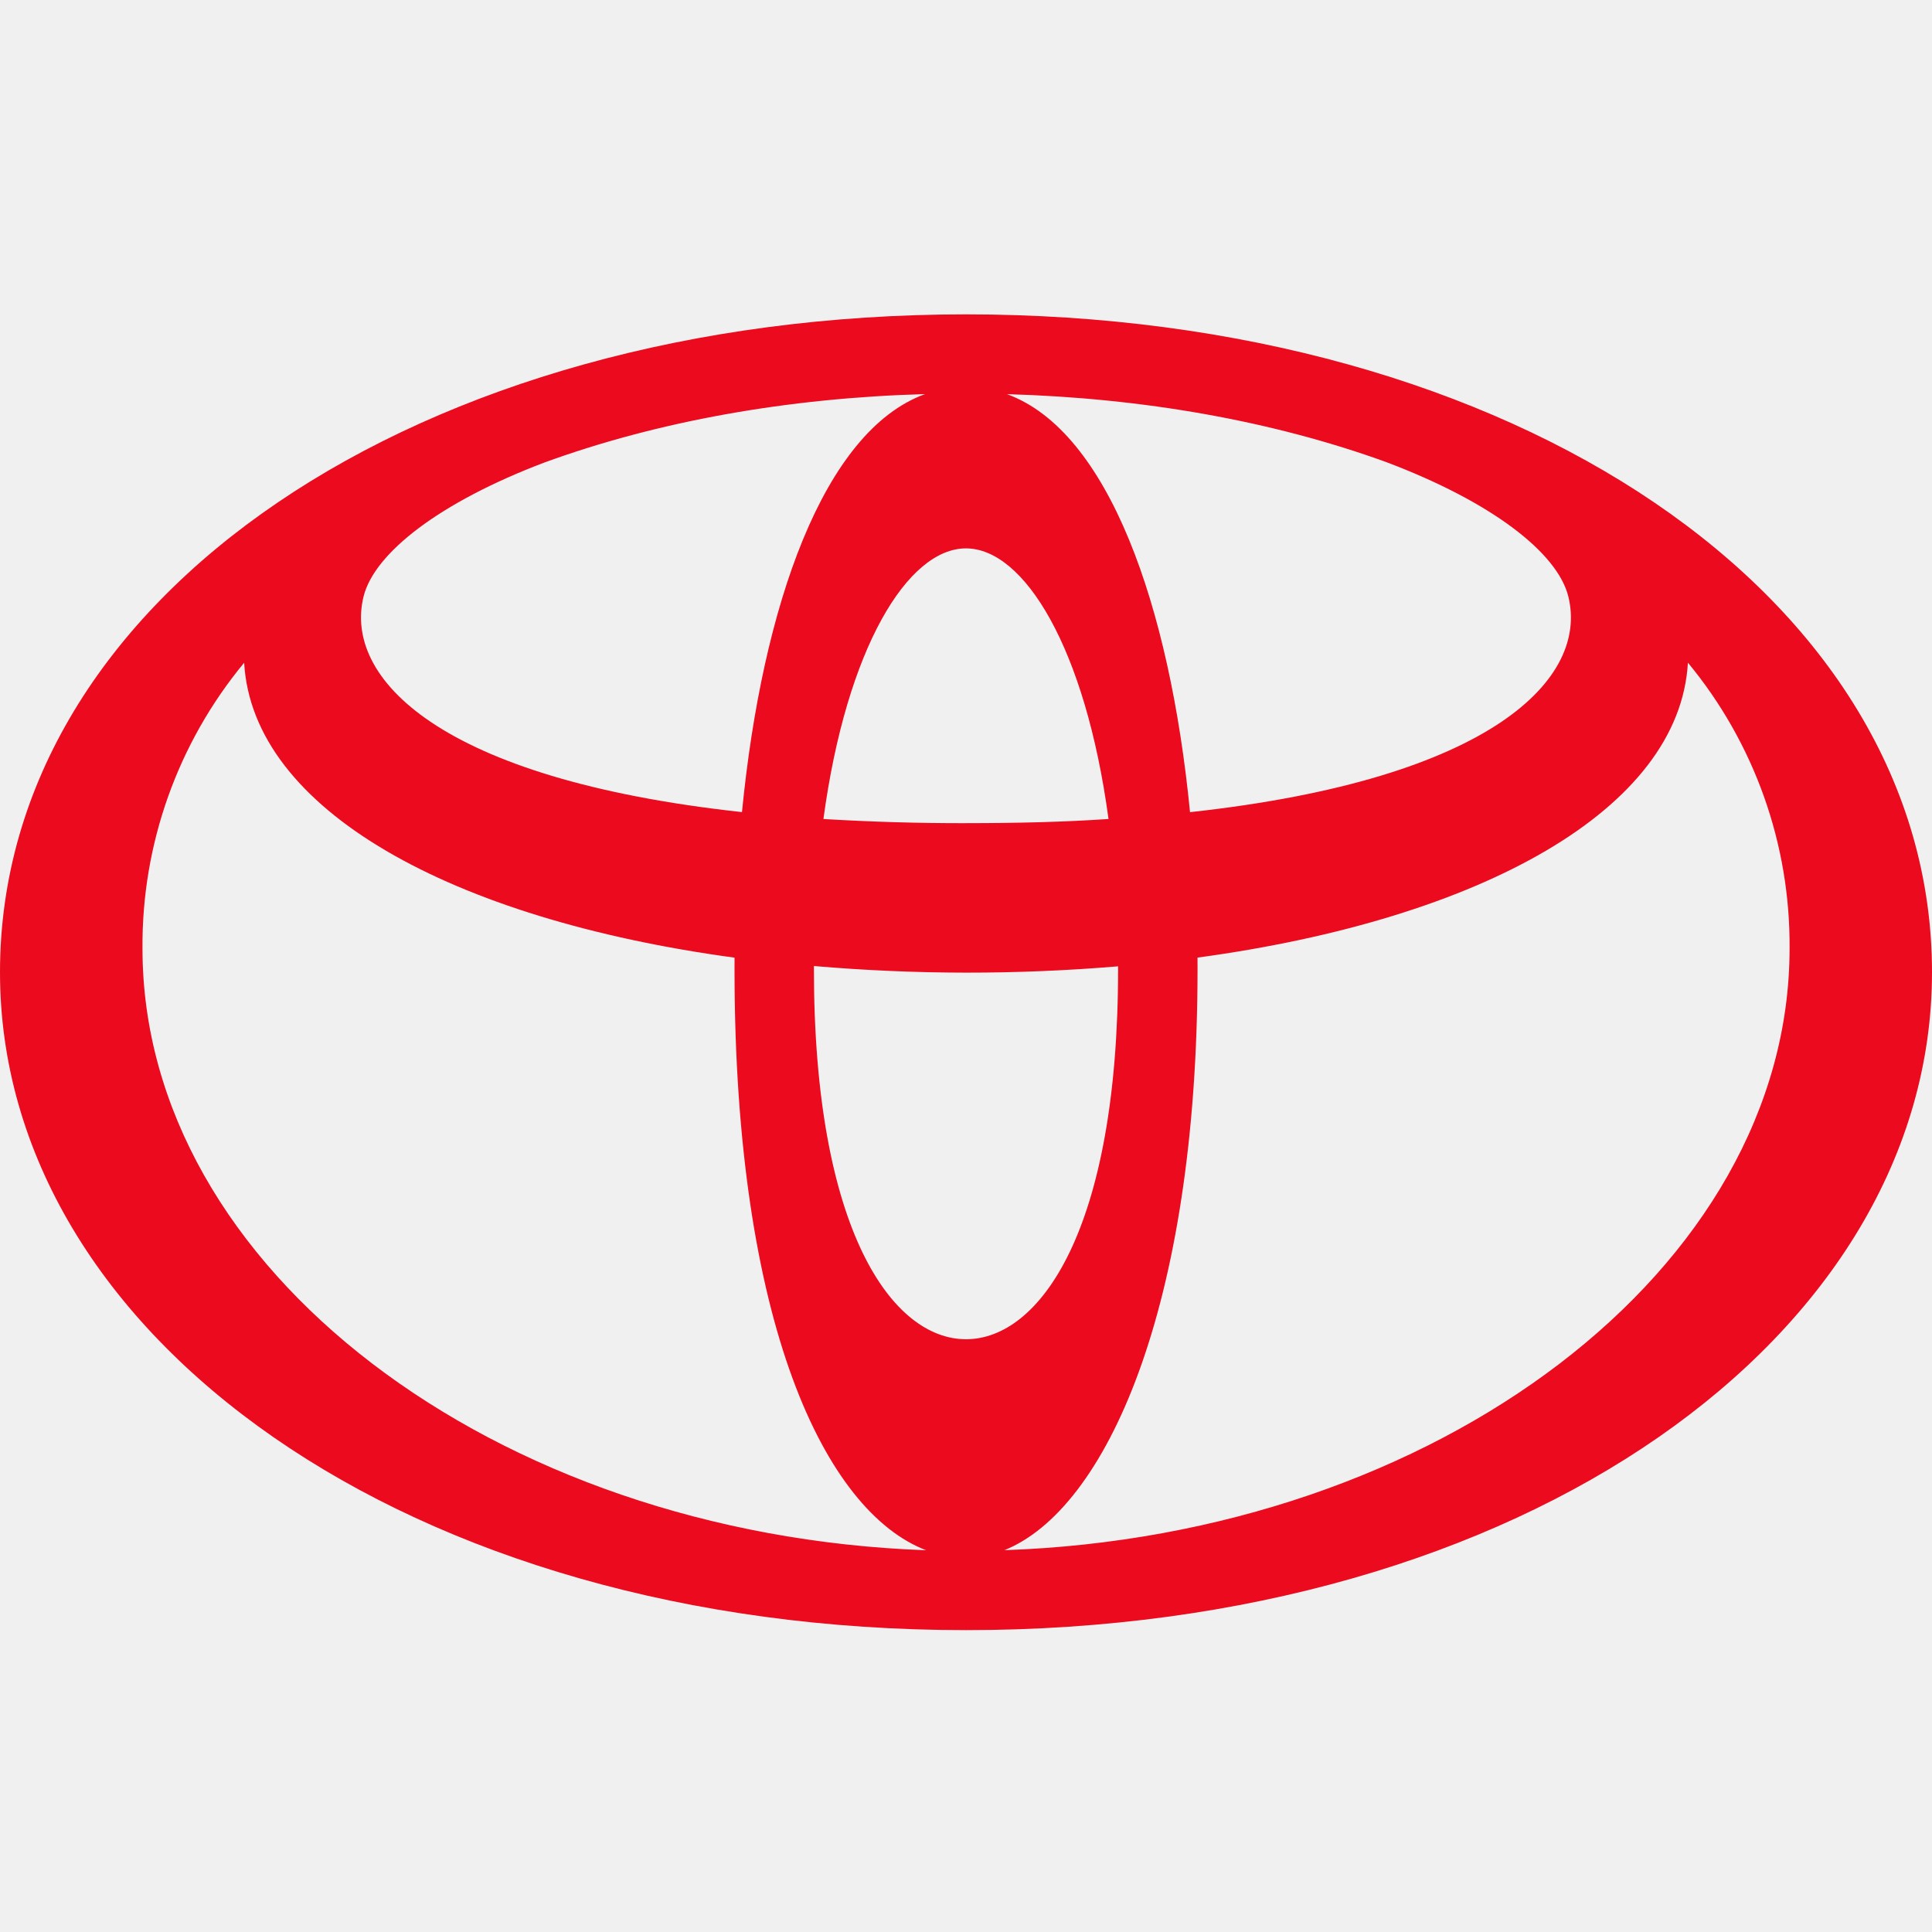
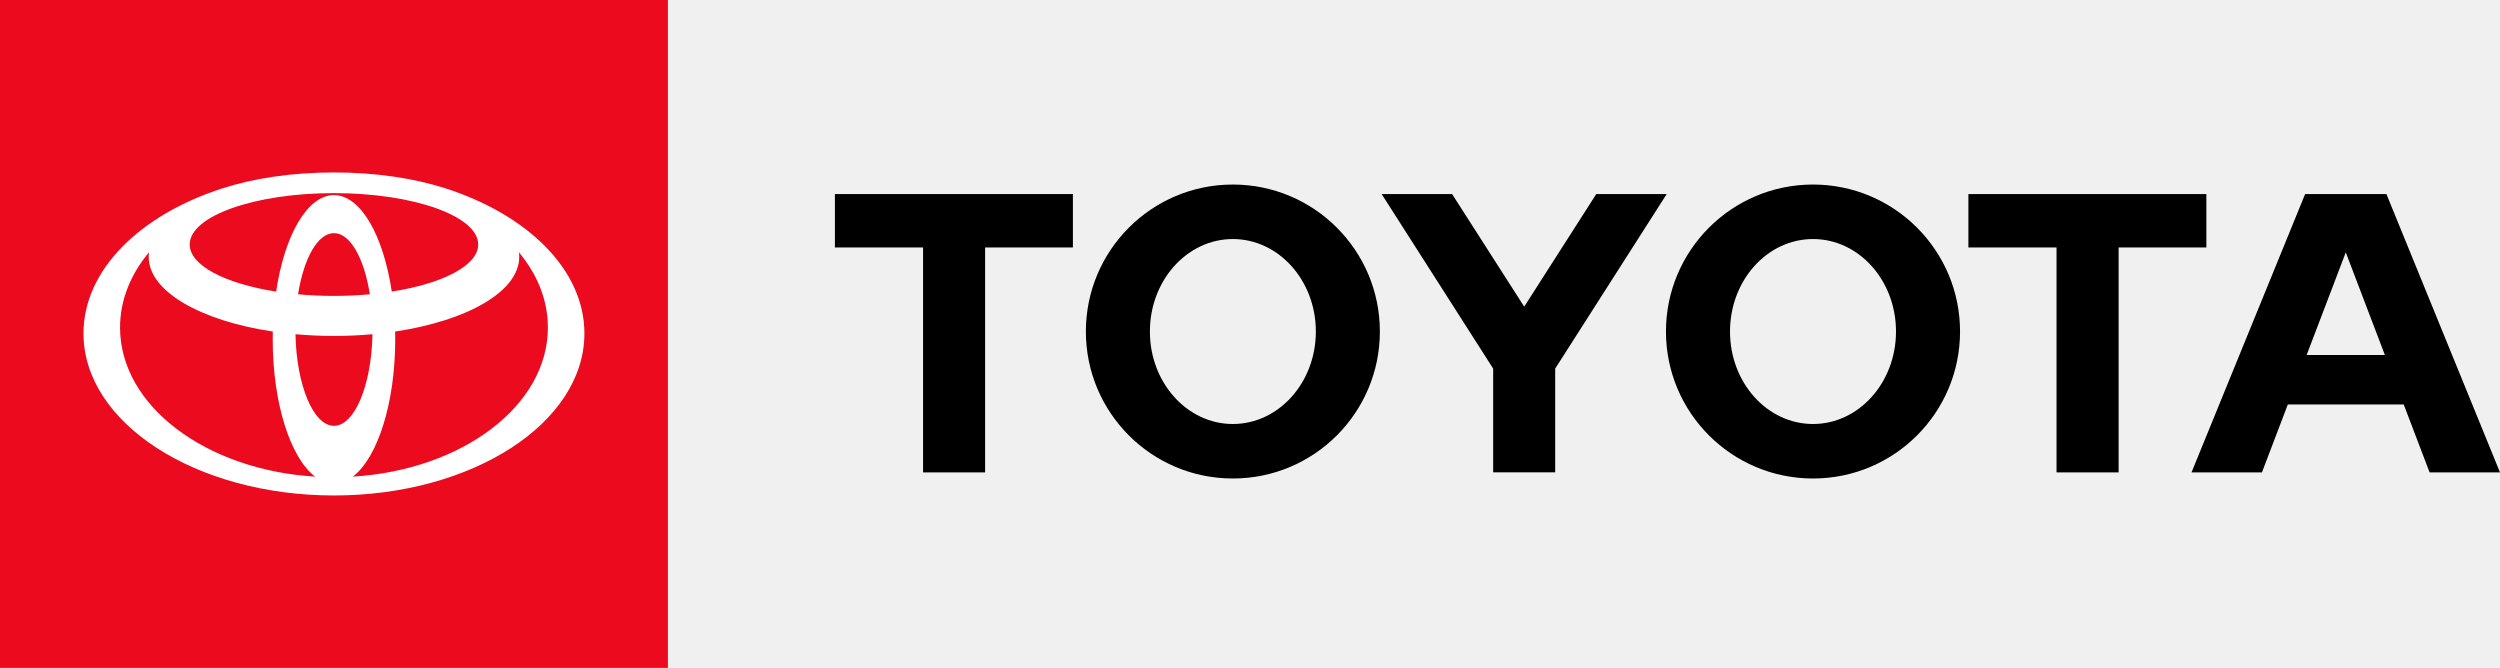
- <svg xmlns="http://www.w3.org/2000/svg" viewBox="0 0 64 64">
-   <path d="M32 10.414c-18.126 0-32 9.347-32 21.793C0 44.243 13.52 54 32 54s32-9.757 32-21.793c0-12.446-13.874-21.793-32-21.793zm19.953 9.347c.667 2.687-2.463 6.045-12.532 7.143-.67-6.842-2.7-12.623-6.063-13.847 4.528.128 8.82.893 12.562 2.25 3.5 1.32 5.673 3.004 6.033 4.453zm-14.915 12.34c0 8.67-2.604 12.263-5.038 12.263s-5.038-3.594-5.038-12.263v-.1A59.86 59.86 0 0 0 32 32.22a59.86 59.86 0 0 0 5.038-.209v.1zm-5.04-4.832a76.94 76.94 0 0 1-4.721-.138c.765-5.67 2.796-8.965 4.722-8.965s3.957 3.296 4.722 8.964c-1.452.1-3.024.138-4.723.138zm-19.954-7.51c.358-1.44 2.512-3.116 5.98-4.434 3.755-1.37 8.068-2.143 12.618-2.27-3.364 1.224-5.393 7.005-6.063 13.847-10.07-1.098-13.2-4.456-12.535-7.143zM4.72 31.422a14.67 14.67 0 0 1 3.368-9.468c.277 4.866 6.86 8.495 16.245 9.77l-.001.38c0 11.74 3 17.965 6.346 19.25-14.328-.515-25.958-9.34-25.958-19.93zm28.545 19.932c3.36-1.34 6.405-8.02 6.405-19.252l-.001-.38c9.386-1.274 15.968-4.903 16.245-9.77a14.67 14.67 0 0 1 3.368 9.468c0 10.605-11.662 19.44-26.017 19.932z" fill="#eb0a1e" />
+ <svg xmlns="http://www.w3.org/2000/svg" id="Layer_1" data-name="Layer 1" viewBox="0 0 838.45 224">
+   <defs>
+     <style>
+       .cls-1 {
+         fill: #eb0a1e;
+       }
+ 
+       .cls-2 {
+         fill: #fff;
+       }
+     </style>
+   </defs>
+   <path d="m773.6,119.06l13.13-34.42,13.11,34.42h-26.24Zm26.76-53.97h-27.27l-38.1,93.34h23.62l8.68-22.78h38.87l8.68,22.78h23.61l-38.09-93.34Zm-192.31,77.11c-15.39,0-27.84-13.88-27.84-31.01s12.45-31.02,27.84-31.02,27.83,13.89,27.83,31.02-12.47,31.01-27.83,31.01m0-80.31c-27.24,0-49.32,22.08-49.32,49.3s22.08,49.29,49.32,49.29,49.31-22.06,49.31-49.29-22.09-49.3-49.31-49.3m-194.58,80.31c-15.36,0-27.82-13.88-27.82-31.01s12.46-31.02,27.82-31.02,27.84,13.89,27.84,31.02-12.46,31.01-27.84,31.01m0-80.31c-27.23,0-49.29,22.08-49.29,49.3s22.06,49.29,49.29,49.29,49.31-22.06,49.31-49.29-22.08-49.3-49.31-49.3m121.88,3.2l-24.16,37.76-24.18-37.76h-23.63l37.4,58.53v34.8h20.8v-34.8l37.4-58.54h-23.63Zm204.62,0h-79.81v17.9h29.56v75.44h20.82v-75.44h29.43v-17.9Zm-459.96,17.9h29.57v75.44h20.81v-75.44h29.44v-17.9h-79.82v17.9Z" />
+   <g>
+     <rect class="cls-1" width="224" height="224" />
+     <path class="cls-2" d="m149.36,63.15c-10.39-3.34-23.33-5.32-37.35-5.32s-26.96,1.97-37.36,5.32c-27.65,8.89-46.65,27.35-46.65,48.68,0,30.01,37.61,54.34,84,54.34s84-24.33,84-54.34c0-21.33-19-39.79-46.64-48.68m-37.35,79.66c-6.92,0-12.58-13.61-12.91-30.72,4.16.37,8.48.58,12.91.58s8.74-.2,12.91-.58c-.33,17.11-5.99,30.72-12.91,30.72m-12.04-44.11c1.89-12.01,6.56-20.51,12.04-20.51s10.14,8.5,12.03,20.51c-3.85.35-7.88.54-12.03.54s-8.19-.19-12.04-.54m31.42-.91c-2.81-18.84-10.43-32.35-19.39-32.35s-16.58,13.51-19.39,32.35c-17.06-2.66-28.99-8.73-28.99-15.79,0-9.52,21.66-17.23,48.38-17.23s48.38,7.71,48.38,17.23c0,7.06-11.93,13.12-28.99,15.79m-91.13,12.05c0-9.2,3.54-17.82,9.72-25.24-.07.52-.11,1.03-.11,1.56,0,11.57,17.38,21.41,41.62,25.03-.02.87-.03,1.75-.03,2.63,0,21.52,5.97,39.74,14.22,46.03-36.66-2.24-65.42-23.77-65.42-50.01m78.07,50.01c8.25-6.28,14.22-24.51,14.22-46.03,0-.88,0-1.76-.03-2.63,24.23-3.62,41.62-13.45,41.62-25.03,0-.52-.04-1.04-.11-1.56,6.18,7.42,9.72,16.04,9.72,25.24,0,26.24-28.76,47.77-65.41,50.01" />
+   </g>
</svg>
